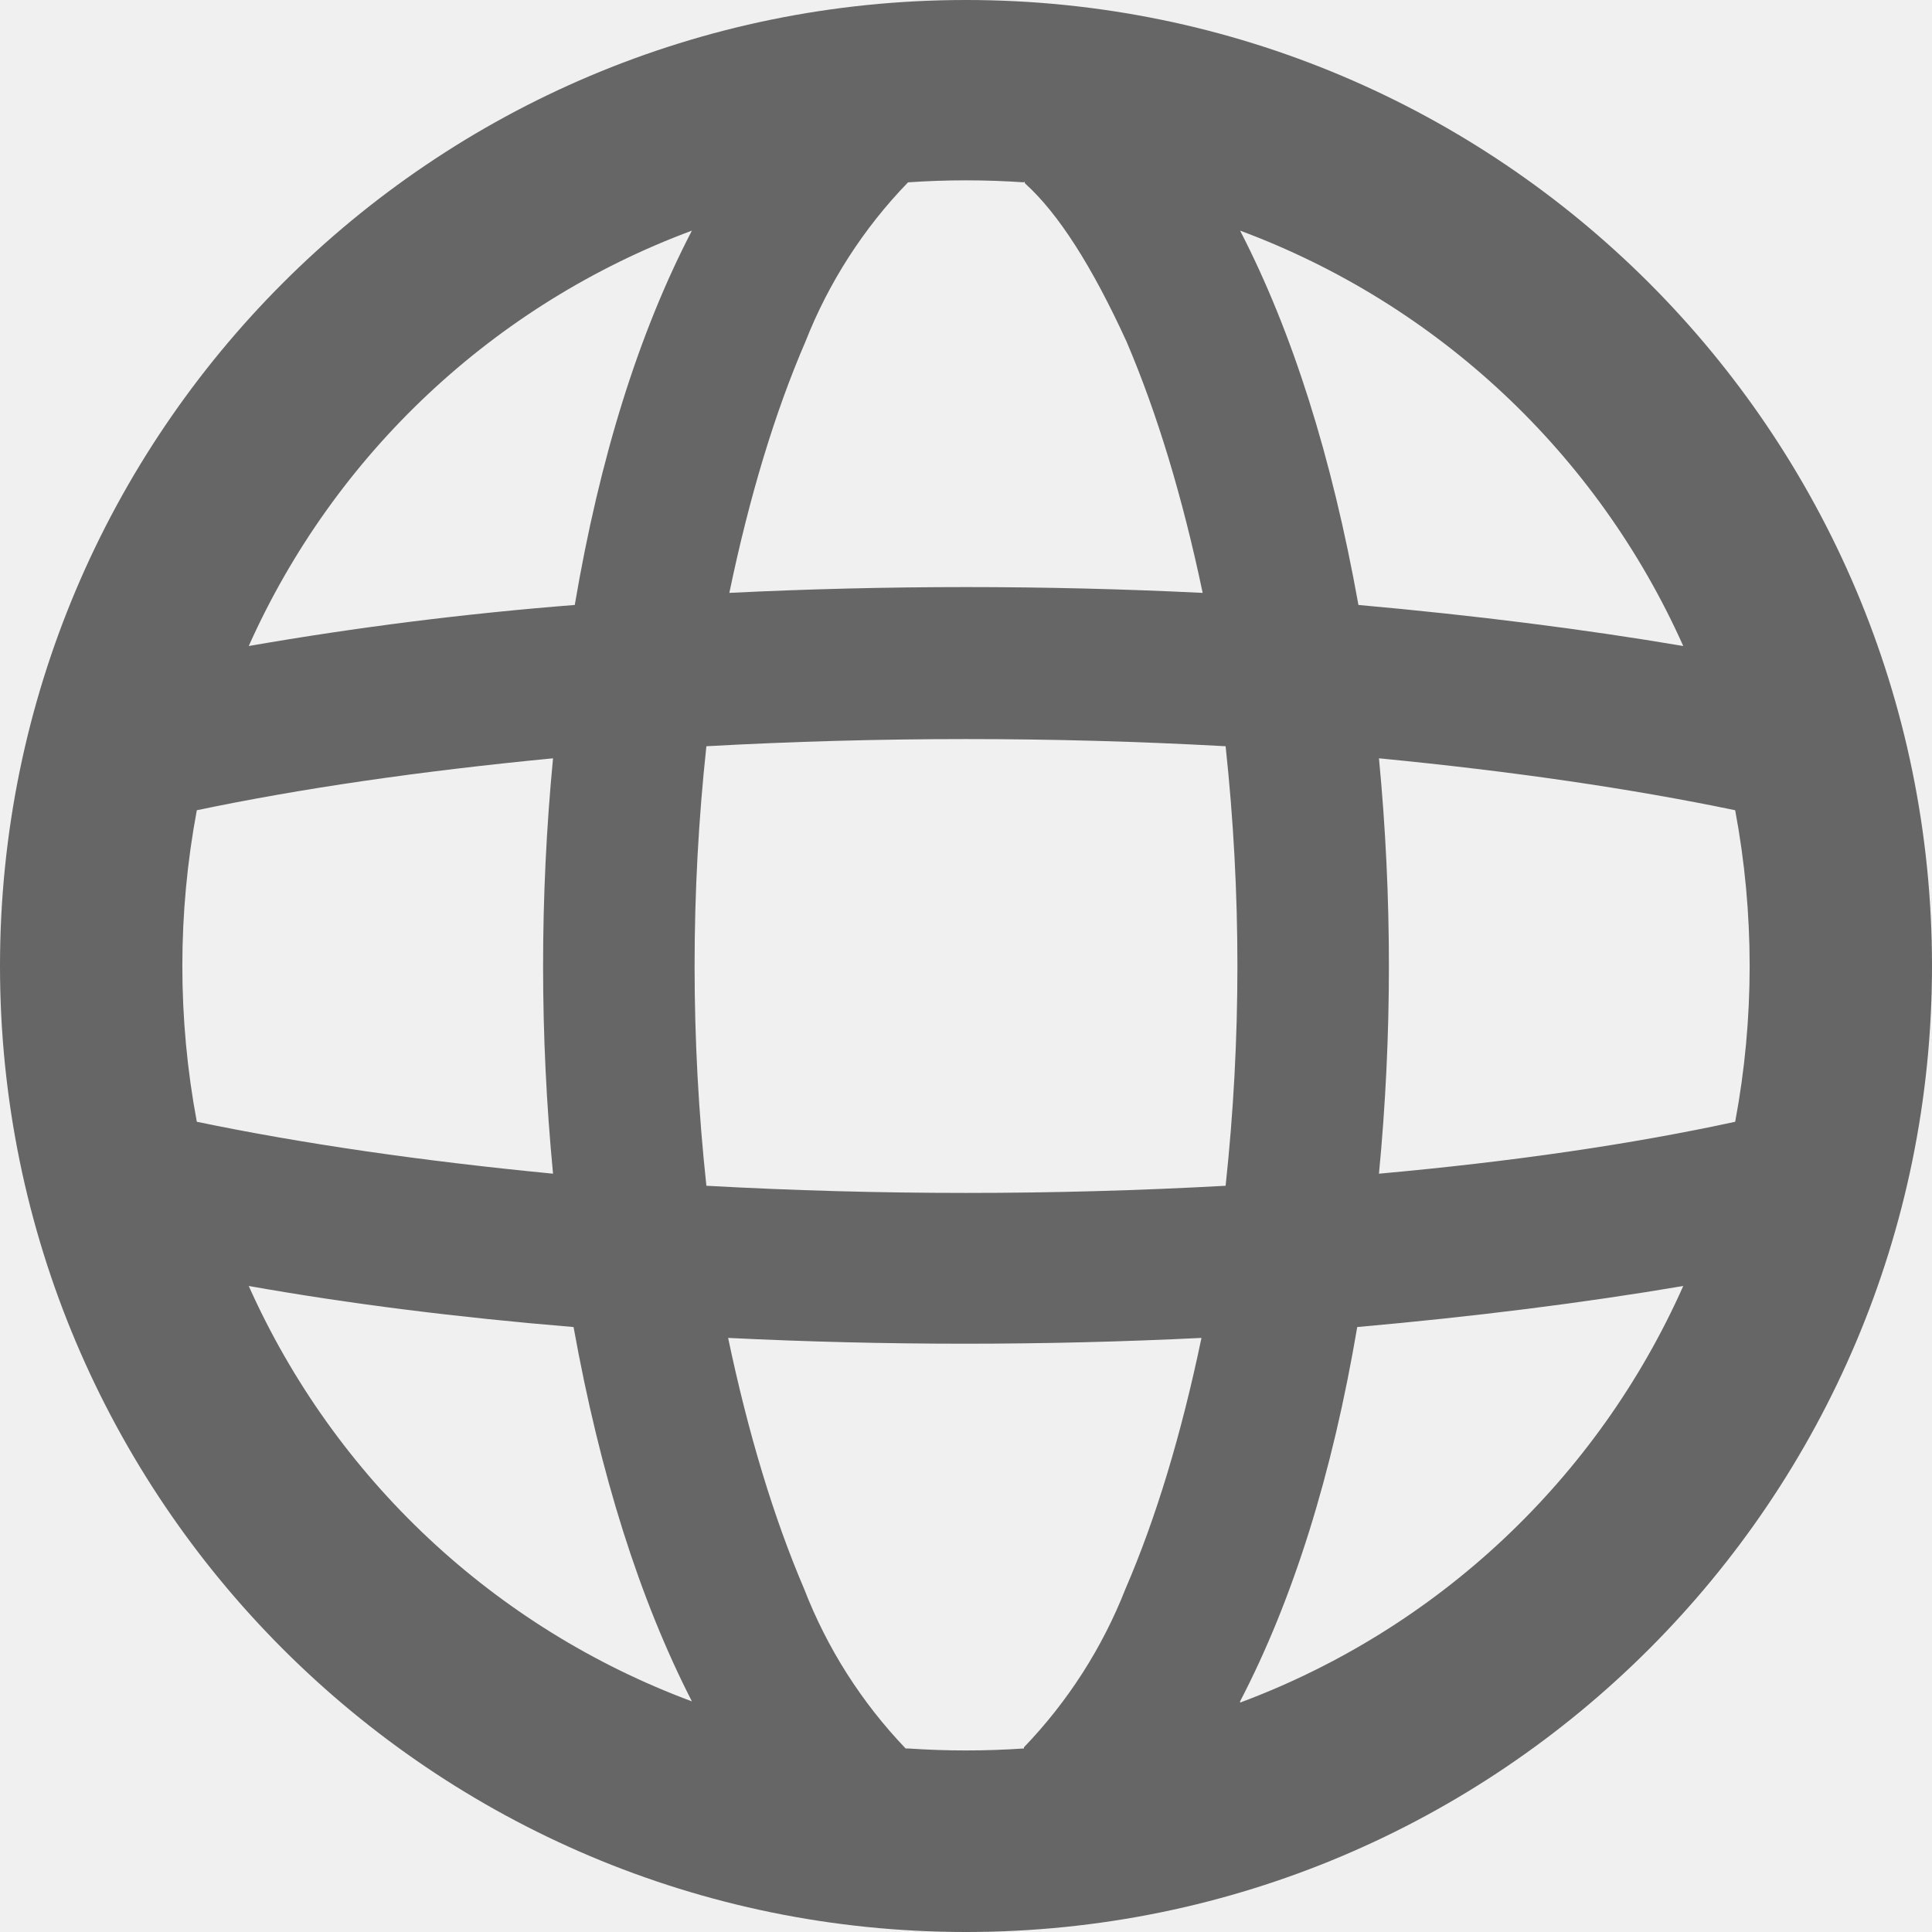
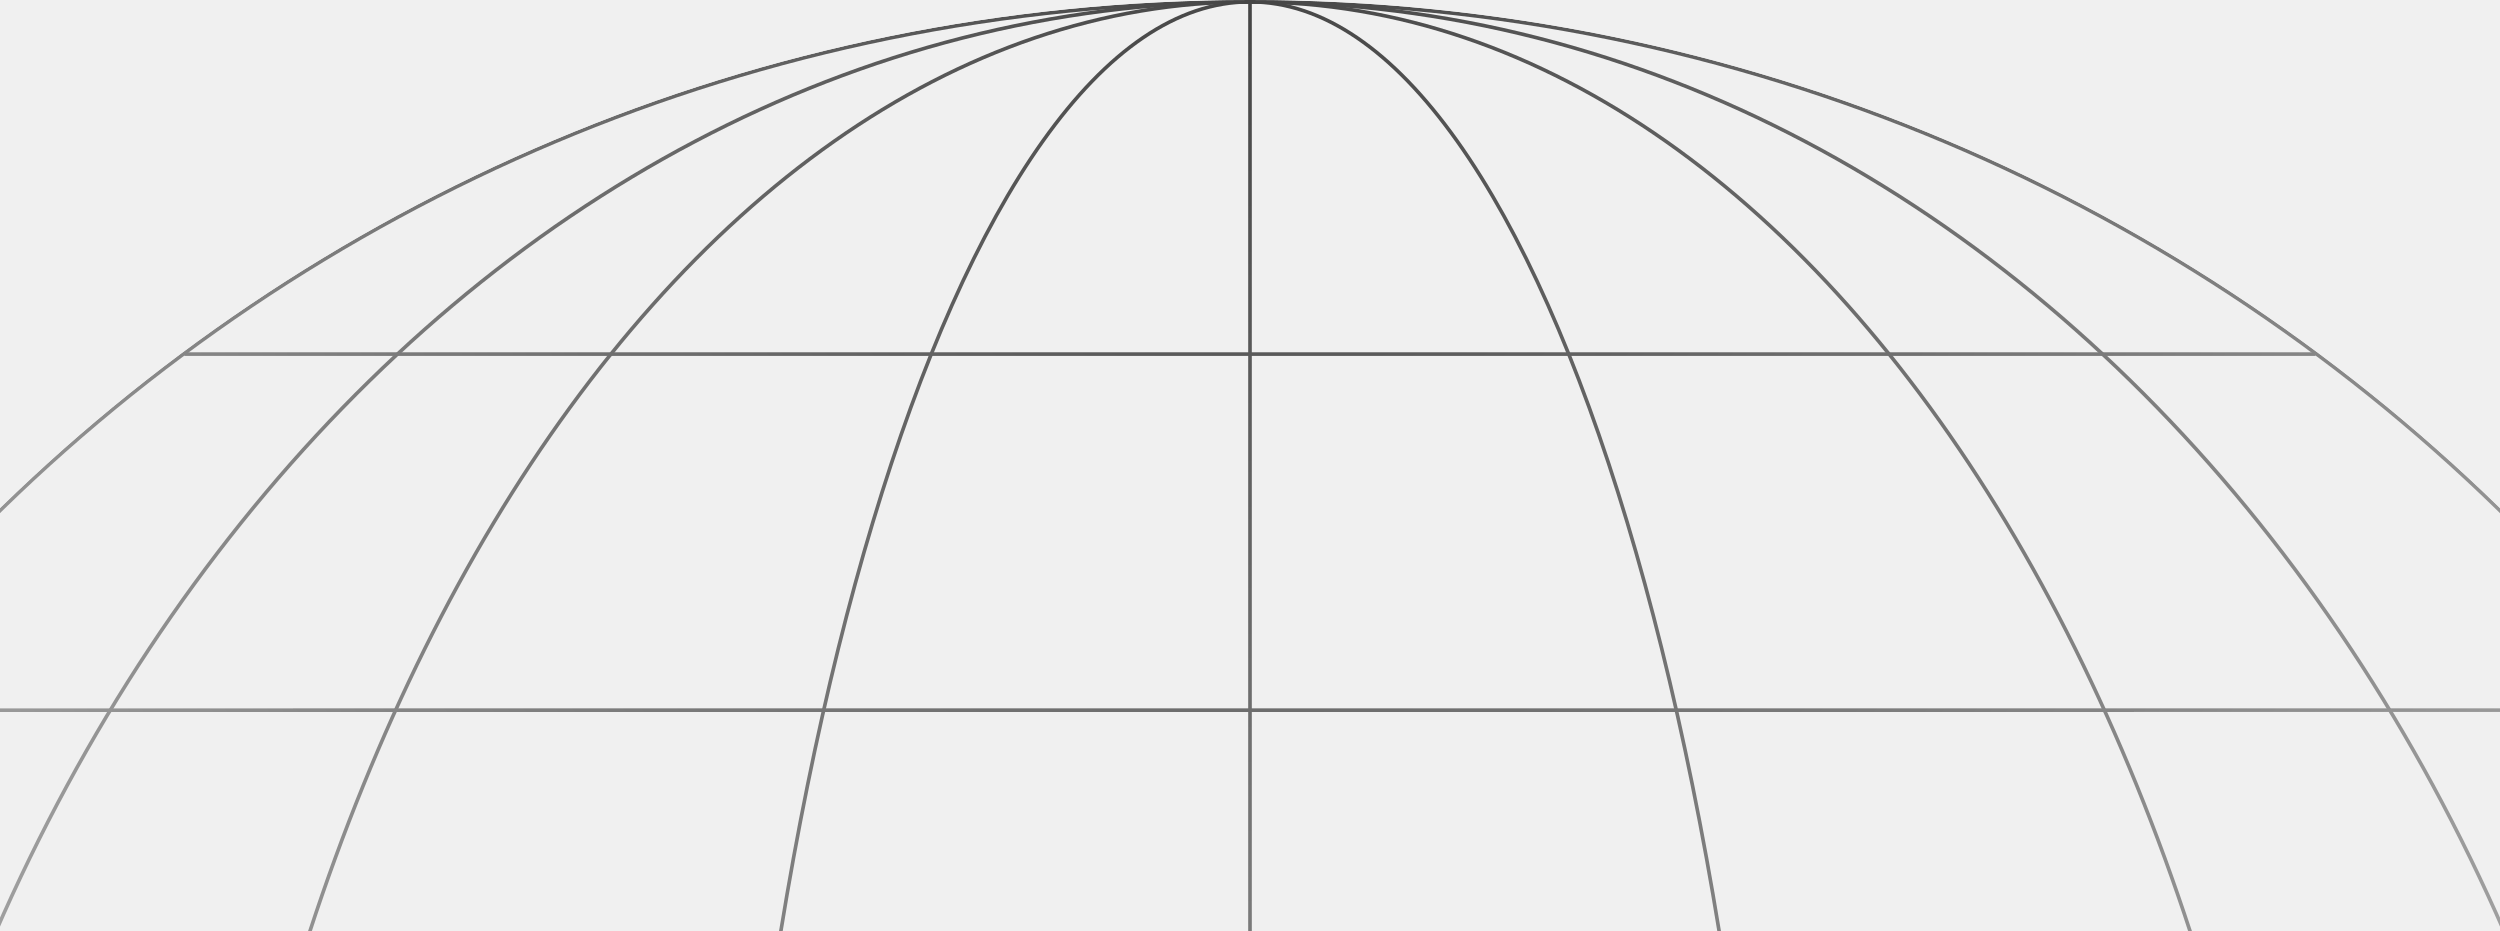
- <svg xmlns="http://www.w3.org/2000/svg" fill="none" viewBox="0 0 16 16">
-   <g clip-path="url(#a)">
-     <path fill-rule="evenodd" clip-rule="evenodd" d="M10.27 14.1a6.5 6.5 0 0 0 3.67-3.45q-1.24.21-2.7.34-.31 1.83-.97 3.1M8 16A8 8 0 1 0 8 0a8 8 0 0 0 0 16m.48-1.52a7 7 0 0 1-.96 0H7.5a4 4 0 0 1-.84-1.32q-.38-.89-.63-2.08a40 40 0 0 0 3.92 0q-.25 1.2-.63 2.08a4 4 0 0 1-.84 1.31zm2.94-4.76q1.66-.15 2.95-.43a7 7 0 0 0 0-2.58q-1.3-.27-2.95-.43a18 18 0 0 1 0 3.44m-1.27-3.54a17 17 0 0 1 0 3.64 39 39 0 0 1-4.3 0 17 17 0 0 1 0-3.64 39 39 0 0 1 4.3 0m1.1-1.17q1.45.13 2.69.34a6.5 6.5 0 0 0-3.67-3.44q.65 1.26.98 3.1M8.48 1.5l.01.02q.41.37.84 1.31.38.89.63 2.08a40 40 0 0 0-3.92 0q.25-1.2.63-2.08a4 4 0 0 1 .85-1.32 7 7 0 0 1 .96 0m-2.75.4a6.5 6.5 0 0 0-3.67 3.44 29 29 0 0 1 2.7-.34q.31-1.83.97-3.1M4.58 6.28q-1.66.16-2.95.43a7 7 0 0 0 0 2.58q1.3.27 2.95.43a18 18 0 0 1 0-3.44m.17 4.71q-1.45-.12-2.69-.34a6.5 6.5 0 0 0 3.67 3.44q-.65-1.27-.98-3.1" fill="#666" />
+ <svg xmlns="http://www.w3.org/2000/svg" width="688" height="256" viewBox="0 0 688 256" fill="none">
+   <mask id="mask0_6555_6070" style="mask-type:alpha" maskUnits="userSpaceOnUse" x="-148" y="0" width="984" height="981">
+     <ellipse cx="344" cy="490.5" rx="492" ry="490.5" fill="url(#paint0_radial_6555_6070)" style="" />
+   </mask>
+   <g mask="url(#mask0_6555_6070)">
+     <path d="M835.5 490.5C835.5 761.118 615.449 980.5 344 980.5C72.551 980.5 -147.5 761.118 -147.5 490.5C-147.5 219.882 72.551 0.5 344 0.5C615.449 0.5 835.5 219.882 835.5 490.5Z" stroke="#454545" style="stroke:#454545;stroke:color(display-p3 0.271 0.271 0.271);stroke-opacity:1;" />
+     <path d="M490.936 489.956C490.936 625.218 474.437 747.656 447.774 836.262C434.442 880.569 418.576 916.387 400.981 941.118C383.377 965.862 364.115 979.411 344 979.411C323.885 979.411 304.622 965.862 287.019 941.118C269.424 916.387 253.558 880.569 240.226 836.262C213.563 747.656 197.064 625.218 197.064 489.956C197.064 354.693 213.563 232.255 240.226 143.649C253.558 99.343 269.424 63.524 287.019 38.793C304.622 14.049 323.885 0.5 344 0.5C364.115 0.5 383.377 14.049 400.981 38.793C418.576 63.524 434.442 99.343 447.774 143.649C474.437 232.255 490.936 354.693 490.936 489.956Z" stroke="#454545" style="stroke:#454545;stroke:color(display-p3 0.271 0.271 0.271);stroke-opacity:1;" />
+     <path d="M638.372 489.956C638.372 625.178 605.385 747.574 552.078 836.149C498.765 924.733 425.183 979.411 344 979.411C262.817 979.411 189.235 924.733 135.922 836.149C82.615 747.574 49.628 625.178 49.628 489.956C49.628 354.733 82.615 232.337 135.922 143.762C189.235 55.178 262.817 0.5 344 0.5C425.183 0.5 498.765 55.178 552.078 143.762C605.385 232.337 638.372 354.733 638.372 489.956Z" stroke="#454545" style="stroke:#454545;stroke:color(display-p3 0.271 0.271 0.271);stroke-opacity:1;" />
+     <path d="M736.668 489.956C736.668 760.383 560.769 979.411 344.004 979.411C127.24 979.411 -48.659 760.383 -48.659 489.956C-48.659 219.528 127.24 0.5 344.004 0.5C560.769 0.5 736.668 219.528 736.668 489.956Z" stroke="#454545" style="stroke:#454545;stroke:color(display-p3 0.271 0.271 0.271);stroke-opacity:1;" />
+     <path d="M344 979.911L344 -3.33786e-05" stroke="#454545" style="stroke:#454545;stroke:color(display-p3 0.271 0.271 0.271);stroke-opacity:1;" />
+     <path d="M50.766 97.447H637.234" stroke="#454545" style="stroke:#454545;stroke:color(display-p3 0.271 0.271 0.271);stroke-opacity:1;" />
+     <path d="M-48.067 195.445L736.075 195.431" stroke="#454545" style="stroke:#454545;stroke:color(display-p3 0.271 0.271 0.271);stroke-opacity:1;" />
  </g>
  <defs>
-     <clipPath id="a">
-       <path fill="#fff" d="M0 0h16v16H0z" />
-     </clipPath>
+     <radialGradient id="paint0_radial_6555_6070" cx="0" cy="0" r="1" gradientUnits="userSpaceOnUse" gradientTransform="translate(344) rotate(90) scale(491.044 492.546)">
+       <stop stop-color="#FAFAFA" style="stop-color:#FAFAFA;stop-color:color(display-p3 0.98 0.98 0.98);stop-opacity:1;" />
+       <stop offset="1" stop-color="#FAFAFA" stop-opacity="0.4" style="stop-color:#FAFAFA;stop-color:color(display-p3 0.98 0.98 0.98);stop-opacity:0.4;" />
+     </radialGradient>
  </defs>
</svg>
